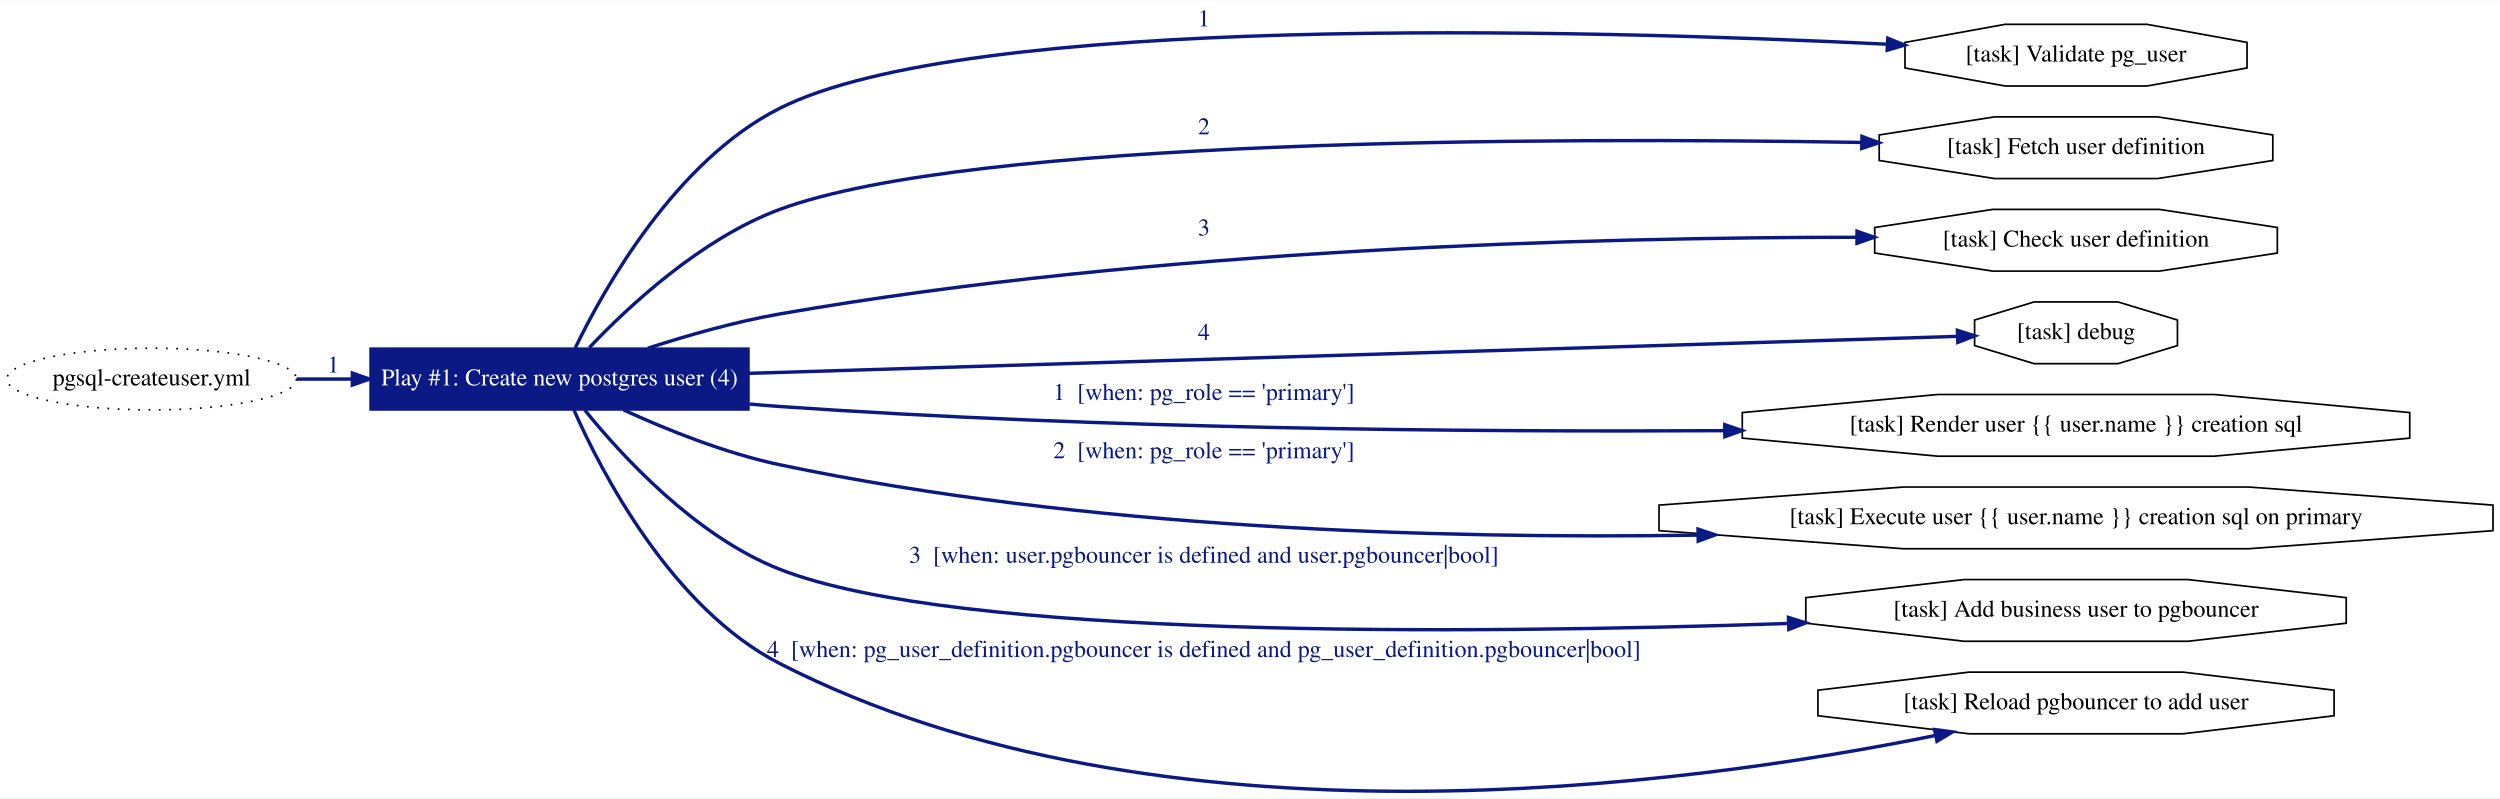
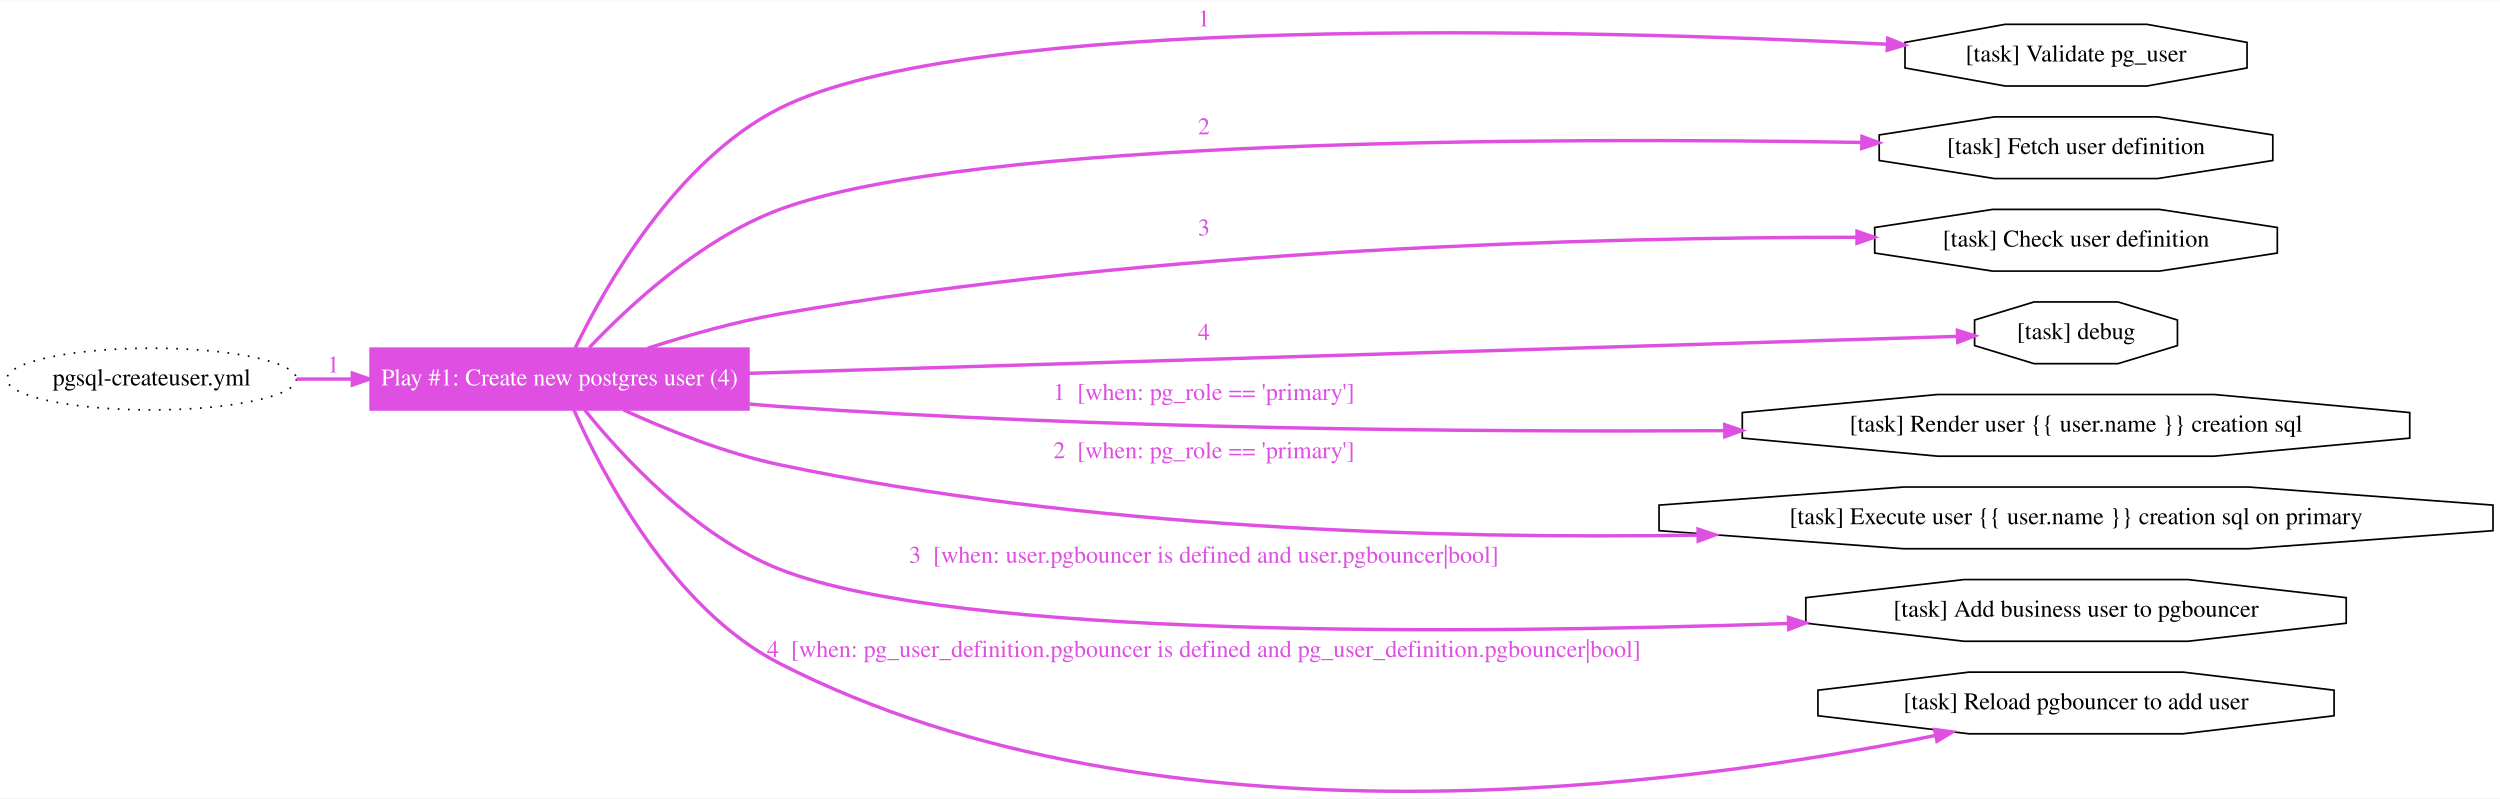
<svg xmlns="http://www.w3.org/2000/svg" xmlns:xlink="http://www.w3.org/1999/xlink" width="1459pt" height="466pt" viewBox="0.00 0.00 1458.80 465.55" id="svg">
  <style type="text/css" id="my_css">.node:hover, .edge:hover, path:hover, path + polygon:hover {
    cursor: pointer;
    stroke-width: 3;
    font-weight: bolder;
}

.my_hover {
    cursor: pointer;
    stroke-width: 3;
    font-weight: bolder;
}
</style>
  <g id="graph0" class="graph" transform="scale(1 1) rotate(0) translate(4 461.55)">
    <polygon fill="white" stroke="transparent" points="-4,4 -4,-461.55 1454.8,-461.55 1454.8,4 -4,4" />
    <g id="root_node" class="node">
      <ellipse fill="none" stroke="black" stroke-dasharray="1,5" cx="84.49" cy="-240.55" rx="84.49" ry="18" />
      <text text-anchor="middle" x="84.49" y="-236.85" font-family="Times,serif" font-size="14.00">pgsql-createuser.yml</text>
    </g>
-     <g id="play_f53efc1a-1df6-4aa3-adb6-b6c68285af26" class="node">
-       <g id="a_play_f53efc1a-1df6-4aa3-adb6-b6c68285af26">
+     <g id="play_fff87f93-9ce8-48f7-9c56-4b2f0a0000ad" class="node">
+       <g id="a_play_fff87f93-9ce8-48f7-9c56-4b2f0a0000ad">
        <a xlink:title="10.10.10.10     10.10.10.11     10.10.10.12     10.10.10.13">
-           <polygon fill="#0a1983" stroke="#0a1983" points="432.99,-258.55 211.99,-258.55 211.99,-222.55 432.99,-222.55 432.99,-258.55" />
+           <polygon fill="#de4fe2" stroke="#de4fe2" points="432.99,-258.55 211.99,-258.55 211.99,-222.55 432.99,-222.55 432.99,-258.55" />
          <text text-anchor="middle" x="322.49" y="-236.85" font-family="Times,serif" font-size="14.00" fill="#ffffff">Play #1: Create new postgres user (4)</text>
        </a>
      </g>
      <links>
-         <link target="edge_8c9a8313-dcf4-402f-994b-1f945993a6b0" />
-         <link target="edge_a23d493b-455a-48ce-8ebb-8bbe5934507b" />
-         <link target="edge_41e607c5-cc17-4947-abc0-652efd5632ed" />
-         <link target="edge_95714fcf-1f02-4593-acf9-9665f9b74f0a" />
-         <link target="edge_2ebd036e-91d1-4277-be28-efd0cb2c382d" />
-         <link target="edge_ab8d6302-591a-49f3-bbf2-72fcddd04c6c" />
-         <link target="edge_083df7d7-ef64-40ee-b8fc-1cbb8807e5be" />
-         <link target="edge_bb9aa7ae-ac3a-49ba-ad0a-bfa3646f0f5f" />
+         <link target="edge_34a76950-7fb2-4907-b868-81911ab05450" />
+         <link target="edge_668870d4-827d-4c41-8d64-6b037b917060" />
+         <link target="edge_f0447a6b-8902-4e5b-a4a7-71f72fb9608d" />
+         <link target="edge_f55534bf-fb6a-4d96-8f66-24768e2e5e03" />
+         <link target="edge_5fcc49ff-3ad9-40b4-91fc-6db9ba3e853f" />
+         <link target="edge_5e184545-ee82-4612-a891-b23eb659110d" />
+         <link target="edge_f9262db3-bd4d-49bc-8c12-b44503b991c0" />
+         <link target="edge_59bc0783-37f6-4f4e-ab8a-c3d6938c5444" />
      </links>
    </g>
-     <g id="edge_fec1f8ec-8f7f-4b76-9f1f-e6fde7e12a78" class="edge">
-       <path fill="none" stroke="#0a1983" stroke-width="2" d="M169.03,-240.55C179.58,-240.55 190.55,-240.55 201.53,-240.55" />
-       <polygon fill="#0a1983" stroke="#0a1983" stroke-width="2" points="201.61,-244.05 211.61,-240.55 201.61,-237.05 201.61,-244.05" />
-       <text text-anchor="middle" x="190.49" y="-244.35" font-family="Times,serif" font-size="14.00" fill="#0a1983">1</text>
+     <g id="edge_9e70e68e-3ec7-4f1e-876a-ccb6178753bb" class="edge">
+       <path fill="none" stroke="#de4fe2" stroke-width="2" d="M169.03,-240.55C179.58,-240.55 190.55,-240.55 201.53,-240.55" />
+       <polygon fill="#de4fe2" stroke="#de4fe2" stroke-width="2" points="201.61,-244.05 211.61,-240.55 201.61,-237.05 201.61,-244.05" />
+       <text text-anchor="middle" x="190.49" y="-244.35" font-family="Times,serif" font-size="14.00" fill="#de4fe2">1</text>
    </g>
-     <g id="task_32eb3c3c-5288-49b5-9444-93458c352b2b" class="node">
+     <g id="task_b6dc2785-8e62-4368-8ea2-fc0898005b1d" class="node">
      <polygon fill="none" stroke="black" points="1307.19,-422.09 1307.19,-437 1248.73,-447.55 1166.06,-447.55 1107.6,-437 1107.6,-422.09 1166.06,-411.55 1248.73,-411.55 1307.19,-422.09" />
      <text text-anchor="middle" x="1207.39" y="-425.85" font-family="Times,serif" font-size="14.00">[task] Validate pg_user</text>
    </g>
-     <g id="edge_8c9a8313-dcf4-402f-994b-1f945993a6b0" class="edge">
-       <path fill="none" stroke="#0a1983" stroke-width="2" d="M331.68,-258.72C348.4,-293.3 390.07,-367.88 450.99,-398.55 561.01,-453.94 915.8,-444.77 1097.27,-435.94" />
-       <polygon fill="#0a1983" stroke="#0a1983" stroke-width="2" points="1097.56,-439.43 1107.38,-435.44 1097.22,-432.43 1097.56,-439.43" />
-       <text text-anchor="middle" x="698.49" y="-446.35" font-family="Times,serif" font-size="14.00" fill="#0a1983">1</text>
+     <g id="edge_34a76950-7fb2-4907-b868-81911ab05450" class="edge">
+       <path fill="none" stroke="#de4fe2" stroke-width="2" d="M331.68,-258.72C348.4,-293.3 390.07,-367.88 450.99,-398.55 561.01,-453.94 915.8,-444.77 1097.27,-435.94" />
+       <polygon fill="#de4fe2" stroke="#de4fe2" stroke-width="2" points="1097.56,-439.43 1107.38,-435.44 1097.22,-432.43 1097.56,-439.43" />
+       <text text-anchor="middle" x="698.49" y="-446.35" font-family="Times,serif" font-size="14.00" fill="#de4fe2">1</text>
      <links>
-         <link target="task_32eb3c3c-5288-49b5-9444-93458c352b2b" />
+         <link target="task_b6dc2785-8e62-4368-8ea2-fc0898005b1d" />
      </links>
    </g>
-     <g id="task_a339adf0-cca1-422a-acde-19f882bf2eb7" class="node">
+     <g id="task_2b8bdfd4-7d30-478e-a592-2528eb0fae79" class="node">
      <polygon fill="none" stroke="black" points="1322.23,-368.09 1322.23,-383 1254.96,-393.55 1159.83,-393.55 1092.55,-383 1092.55,-368.09 1159.83,-357.55 1254.96,-357.55 1322.23,-368.09" />
      <text text-anchor="middle" x="1207.39" y="-371.85" font-family="Times,serif" font-size="14.00">[task] Fetch user definition</text>
    </g>
-     <g id="edge_a23d493b-455a-48ce-8ebb-8bbe5934507b" class="edge">
-       <path fill="none" stroke="#0a1983" stroke-width="2" d="M339.88,-258.91C362.29,-282.53 404.98,-322.55 450.99,-339.55 563.17,-381 898.25,-381.69 1082.17,-378.63" />
-       <polygon fill="#0a1983" stroke="#0a1983" stroke-width="2" points="1082.5,-382.13 1092.43,-378.46 1082.37,-375.13 1082.5,-382.13" />
-       <text text-anchor="middle" x="698.49" y="-383.35" font-family="Times,serif" font-size="14.00" fill="#0a1983">2</text>
+     <g id="edge_668870d4-827d-4c41-8d64-6b037b917060" class="edge">
+       <path fill="none" stroke="#de4fe2" stroke-width="2" d="M339.88,-258.91C362.29,-282.53 404.98,-322.55 450.99,-339.55 563.17,-381 898.25,-381.69 1082.17,-378.63" />
+       <polygon fill="#de4fe2" stroke="#de4fe2" stroke-width="2" points="1082.5,-382.13 1092.43,-378.46 1082.37,-375.13 1082.5,-382.13" />
+       <text text-anchor="middle" x="698.49" y="-383.35" font-family="Times,serif" font-size="14.00" fill="#de4fe2">2</text>
      <links>
-         <link target="task_a339adf0-cca1-422a-acde-19f882bf2eb7" />
+         <link target="task_2b8bdfd4-7d30-478e-a592-2528eb0fae79" />
      </links>
    </g>
-     <g id="task_d101cea4-9f44-4b54-9490-8b482d2f504a" class="node">
+     <g id="task_ee626817-60d3-4fac-8229-e1fbd7e82dff" class="node">
      <polygon fill="none" stroke="black" points="1324.86,-314.09 1324.86,-329 1256.05,-339.55 1158.74,-339.55 1089.93,-329 1089.93,-314.09 1158.74,-303.55 1256.05,-303.55 1324.86,-314.09" />
      <text text-anchor="middle" x="1207.39" y="-317.85" font-family="Times,serif" font-size="14.00">[task] Check user definition</text>
    </g>
-     <g id="edge_41e607c5-cc17-4947-abc0-652efd5632ed" class="edge">
-       <path fill="none" stroke="#0a1983" stroke-width="2" d="M374.02,-258.56C397.17,-266.05 425.16,-274.03 450.99,-278.55 669.49,-316.79 928.43,-323.29 1079.38,-323.29" />
-       <polygon fill="#0a1983" stroke="#0a1983" stroke-width="2" points="1079.61,-326.79 1089.61,-323.28 1079.6,-319.79 1079.61,-326.79" />
-       <text text-anchor="middle" x="698.49" y="-324.35" font-family="Times,serif" font-size="14.00" fill="#0a1983">3</text>
+     <g id="edge_f0447a6b-8902-4e5b-a4a7-71f72fb9608d" class="edge">
+       <path fill="none" stroke="#de4fe2" stroke-width="2" d="M374.02,-258.56C397.17,-266.05 425.16,-274.03 450.99,-278.55 669.49,-316.79 928.43,-323.29 1079.38,-323.29" />
+       <polygon fill="#de4fe2" stroke="#de4fe2" stroke-width="2" points="1079.61,-326.79 1089.61,-323.28 1079.6,-319.79 1079.61,-326.79" />
+       <text text-anchor="middle" x="698.49" y="-324.35" font-family="Times,serif" font-size="14.00" fill="#de4fe2">3</text>
      <links>
-         <link target="task_d101cea4-9f44-4b54-9490-8b482d2f504a" />
+         <link target="task_ee626817-60d3-4fac-8229-e1fbd7e82dff" />
      </links>
    </g>
-     <g id="task_cc62286e-7313-46c8-a230-af0dd380e358" class="node">
+     <g id="task_c40c4331-2437-48d8-b3e9-76dfe70aff16" class="node">
      <polygon fill="none" stroke="black" points="1266.58,-260.09 1266.58,-275 1231.91,-285.55 1182.88,-285.55 1148.21,-275 1148.21,-260.09 1182.88,-249.55 1231.91,-249.55 1266.58,-260.09" />
      <text text-anchor="middle" x="1207.39" y="-263.85" font-family="Times,serif" font-size="14.00">[task] debug</text>
    </g>
-     <g id="edge_95714fcf-1f02-4593-acf9-9665f9b74f0a" class="edge">
-       <path fill="none" stroke="#0a1983" stroke-width="2" d="M433.08,-243.9C617.83,-249.55 986,-260.81 1138.15,-265.46" />
-       <polygon fill="#0a1983" stroke="#0a1983" stroke-width="2" points="1138.19,-268.96 1148.3,-265.77 1138.41,-261.97 1138.19,-268.96" />
-       <text text-anchor="middle" x="698.49" y="-263.35" font-family="Times,serif" font-size="14.00" fill="#0a1983">4</text>
+     <g id="edge_f55534bf-fb6a-4d96-8f66-24768e2e5e03" class="edge">
+       <path fill="none" stroke="#de4fe2" stroke-width="2" d="M433.08,-243.9C617.83,-249.55 986,-260.81 1138.15,-265.46" />
+       <polygon fill="#de4fe2" stroke="#de4fe2" stroke-width="2" points="1138.19,-268.96 1148.3,-265.77 1138.41,-261.97 1138.19,-268.96" />
+       <text text-anchor="middle" x="698.49" y="-263.35" font-family="Times,serif" font-size="14.00" fill="#de4fe2">4</text>
      <links>
-         <link target="task_cc62286e-7313-46c8-a230-af0dd380e358" />
+         <link target="task_c40c4331-2437-48d8-b3e9-76dfe70aff16" />
      </links>
    </g>
-     <g id="task_00c7d2b7-8447-406a-a160-af3bfa8da3a8" class="node">
+     <g id="task_8fbe4047-e39c-4f88-b7a9-9e5dc7150859" class="node">
      <polygon fill="none" stroke="black" points="1402.13,-206.09 1402.13,-221 1288.06,-231.55 1126.73,-231.55 1012.66,-221 1012.66,-206.09 1126.73,-195.55 1288.06,-195.55 1402.13,-206.09" />
      <text text-anchor="middle" x="1207.39" y="-209.85" font-family="Times,serif" font-size="14.00">[task] Render user {{ user.name }} creation sql</text>
    </g>
-     <g id="edge_2ebd036e-91d1-4277-be28-efd0cb2c382d" class="edge">
-       <path fill="none" stroke="#0a1983" stroke-width="2" d="M433.29,-225.99C439.27,-225.44 445.2,-224.95 450.99,-224.55 637.25,-211.55 849.94,-209.6 1002.08,-210.44" />
-       <polygon fill="#0a1983" stroke="#0a1983" stroke-width="2" points="1002.45,-213.94 1012.47,-210.5 1002.49,-206.94 1002.45,-213.94" />
-       <text text-anchor="middle" x="698.49" y="-228.35" font-family="Times,serif" font-size="14.00" fill="#0a1983">1  [when: pg_role == 'primary']</text>
+     <g id="edge_5fcc49ff-3ad9-40b4-91fc-6db9ba3e853f" class="edge">
+       <path fill="none" stroke="#de4fe2" stroke-width="2" d="M433.29,-225.99C439.27,-225.44 445.2,-224.95 450.99,-224.55 637.25,-211.55 849.94,-209.6 1002.08,-210.44" />
+       <polygon fill="#de4fe2" stroke="#de4fe2" stroke-width="2" points="1002.45,-213.94 1012.47,-210.5 1002.49,-206.94 1002.45,-213.94" />
+       <text text-anchor="middle" x="698.49" y="-228.35" font-family="Times,serif" font-size="14.00" fill="#de4fe2">1  [when: pg_role == 'primary']</text>
      <links>
-         <link target="task_00c7d2b7-8447-406a-a160-af3bfa8da3a8" />
+         <link target="task_8fbe4047-e39c-4f88-b7a9-9e5dc7150859" />
      </links>
    </g>
-     <g id="task_8ee9d150-7ed9-453f-830c-b54522d1c9f9" class="node">
+     <g id="task_fc29af17-c4b3-4425-9598-96608dcf9124" class="node">
      <polygon fill="none" stroke="black" points="1450.71,-152.09 1450.71,-167 1308.18,-177.55 1106.61,-177.55 964.08,-167 964.08,-152.09 1106.61,-141.55 1308.18,-141.55 1450.71,-152.09" />
      <text text-anchor="middle" x="1207.39" y="-155.85" font-family="Times,serif" font-size="14.00">[task] Execute user {{ user.name }} creation sql on primary</text>
    </g>
-     <g id="edge_ab8d6302-591a-49f3-bbf2-72fcddd04c6c" class="edge">
-       <path fill="none" stroke="#0a1983" stroke-width="2" d="M359.86,-222.53C384.84,-211.1 419.11,-197.26 450.99,-190.55 628.5,-153.2 834.5,-147.14 986.5,-149.48" />
-       <polygon fill="#0a1983" stroke="#0a1983" stroke-width="2" points="986.83,-152.98 996.89,-149.65 986.95,-145.98 986.83,-152.98" />
-       <text text-anchor="middle" x="698.49" y="-194.35" font-family="Times,serif" font-size="14.00" fill="#0a1983">2  [when: pg_role == 'primary']</text>
+     <g id="edge_5e184545-ee82-4612-a891-b23eb659110d" class="edge">
+       <path fill="none" stroke="#de4fe2" stroke-width="2" d="M359.86,-222.53C384.84,-211.1 419.11,-197.26 450.99,-190.55 628.5,-153.2 834.5,-147.14 986.5,-149.48" />
+       <polygon fill="#de4fe2" stroke="#de4fe2" stroke-width="2" points="986.83,-152.98 996.89,-149.65 986.95,-145.98 986.83,-152.98" />
+       <text text-anchor="middle" x="698.49" y="-194.35" font-family="Times,serif" font-size="14.00" fill="#de4fe2">2  [when: pg_role == 'primary']</text>
      <links>
-         <link target="task_8ee9d150-7ed9-453f-830c-b54522d1c9f9" />
+         <link target="task_fc29af17-c4b3-4425-9598-96608dcf9124" />
      </links>
    </g>
-     <g id="task_69162d76-fc39-4495-a3c5-ca269b610545" class="node">
+     <g id="task_a9cdbc9d-cf44-4127-b75f-8e3e89d3389a" class="node">
      <polygon fill="none" stroke="black" points="1365.06,-98.09 1365.06,-113 1272.7,-123.55 1142.09,-123.55 1049.73,-113 1049.73,-98.09 1142.09,-87.55 1272.7,-87.55 1365.06,-98.09" />
      <text text-anchor="middle" x="1207.39" y="-101.85" font-family="Times,serif" font-size="14.00">[task] Add business user to pgbouncer</text>
    </g>
-     <g id="edge_083df7d7-ef64-40ee-b8fc-1cbb8807e5be" class="edge">
-       <path fill="none" stroke="#0a1983" stroke-width="2" d="M337.17,-222.55C358.28,-196.41 401.54,-148.96 450.99,-129.55 554.18,-89.04 850.26,-91.55 1039.64,-97.94" />
-       <polygon fill="#0a1983" stroke="#0a1983" stroke-width="2" points="1039.59,-101.44 1049.7,-98.29 1039.83,-94.45 1039.59,-101.44" />
-       <text text-anchor="middle" x="698.49" y="-133.35" font-family="Times,serif" font-size="14.00" fill="#0a1983">3  [when: user.pgbouncer is defined and user.pgbouncer|bool]</text>
+     <g id="edge_f9262db3-bd4d-49bc-8c12-b44503b991c0" class="edge">
+       <path fill="none" stroke="#de4fe2" stroke-width="2" d="M337.17,-222.55C358.28,-196.41 401.54,-148.96 450.99,-129.55 554.18,-89.04 850.26,-91.55 1039.64,-97.94" />
+       <polygon fill="#de4fe2" stroke="#de4fe2" stroke-width="2" points="1039.59,-101.44 1049.7,-98.29 1039.83,-94.45 1039.59,-101.44" />
+       <text text-anchor="middle" x="698.49" y="-133.35" font-family="Times,serif" font-size="14.00" fill="#de4fe2">3  [when: user.pgbouncer is defined and user.pgbouncer|bool]</text>
      <links>
-         <link target="task_69162d76-fc39-4495-a3c5-ca269b610545" />
+         <link target="task_a9cdbc9d-cf44-4127-b75f-8e3e89d3389a" />
      </links>
    </g>
-     <g id="task_8f628ae4-5b57-459d-82b6-0c4753a54a05" class="node">
+     <g id="task_d5c13ee7-fda1-4624-8220-055ec5e530e2" class="node">
      <polygon fill="none" stroke="black" points="1357.99,-44.09 1357.99,-59 1269.77,-69.55 1145.02,-69.55 1056.8,-59 1056.8,-44.09 1145.02,-33.55 1269.77,-33.55 1357.99,-44.09" />
      <text text-anchor="middle" x="1207.39" y="-47.85" font-family="Times,serif" font-size="14.00">[task] Reload pgbouncer to add user</text>
    </g>
-     <g id="edge_bb9aa7ae-ac3a-49ba-ad0a-bfa3646f0f5f" class="edge">
-       <path fill="none" stroke="#0a1983" stroke-width="2" d="M330.89,-222.54C346.74,-186.66 387.75,-106.92 450.99,-74.55 672.54,38.87 980.53,-3.17 1125.21,-32.55" />
-       <polygon fill="#0a1983" stroke="#0a1983" stroke-width="2" points="1124.84,-36.05 1135.34,-34.65 1126.26,-29.2 1124.84,-36.05" />
-       <text text-anchor="middle" x="698.49" y="-78.35" font-family="Times,serif" font-size="14.00" fill="#0a1983">4  [when: pg_user_definition.pgbouncer is defined and pg_user_definition.pgbouncer|bool]</text>
+     <g id="edge_59bc0783-37f6-4f4e-ab8a-c3d6938c5444" class="edge">
+       <path fill="none" stroke="#de4fe2" stroke-width="2" d="M330.89,-222.54C346.74,-186.66 387.75,-106.92 450.99,-74.55 672.54,38.87 980.53,-3.17 1125.21,-32.55" />
+       <polygon fill="#de4fe2" stroke="#de4fe2" stroke-width="2" points="1124.84,-36.05 1135.34,-34.65 1126.26,-29.2 1124.84,-36.05" />
+       <text text-anchor="middle" x="698.49" y="-78.35" font-family="Times,serif" font-size="14.00" fill="#de4fe2">4  [when: pg_user_definition.pgbouncer is defined and pg_user_definition.pgbouncer|bool]</text>
      <links>
-         <link target="task_8f628ae4-5b57-459d-82b6-0c4753a54a05" />
+         <link target="task_d5c13ee7-fda1-4624-8220-055ec5e530e2" />
      </links>
    </g>
  </g>
</svg>
